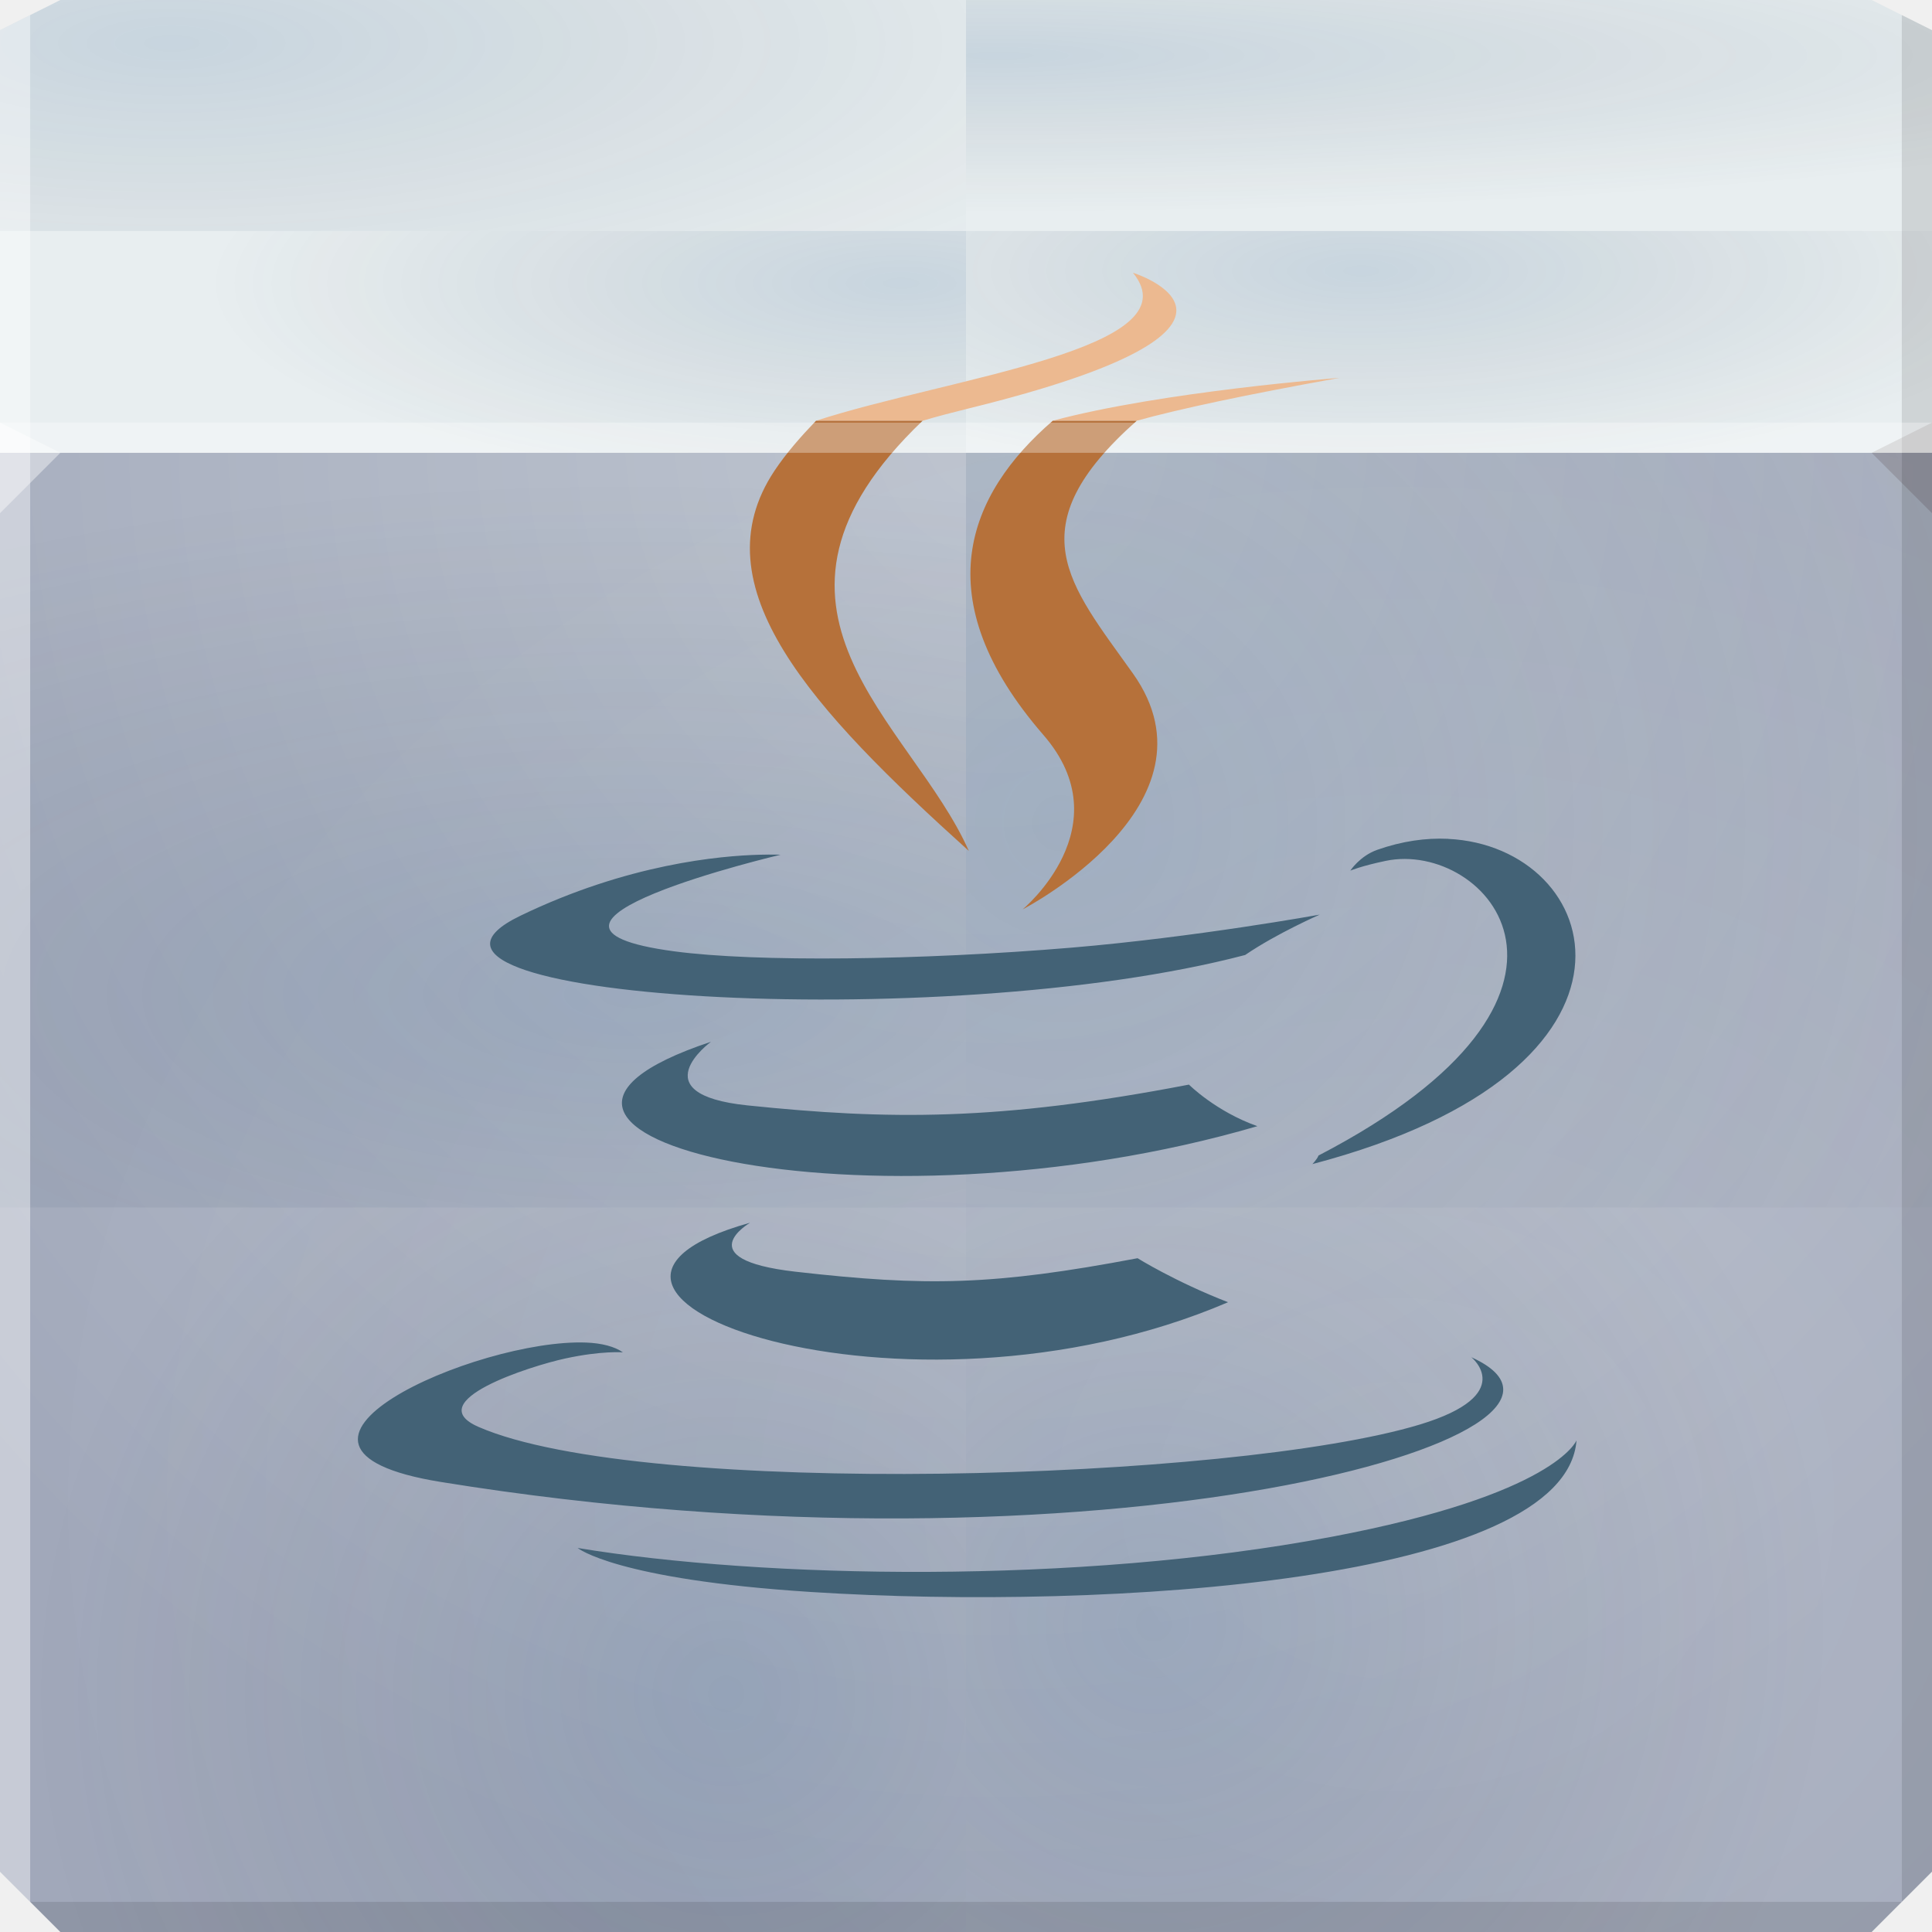
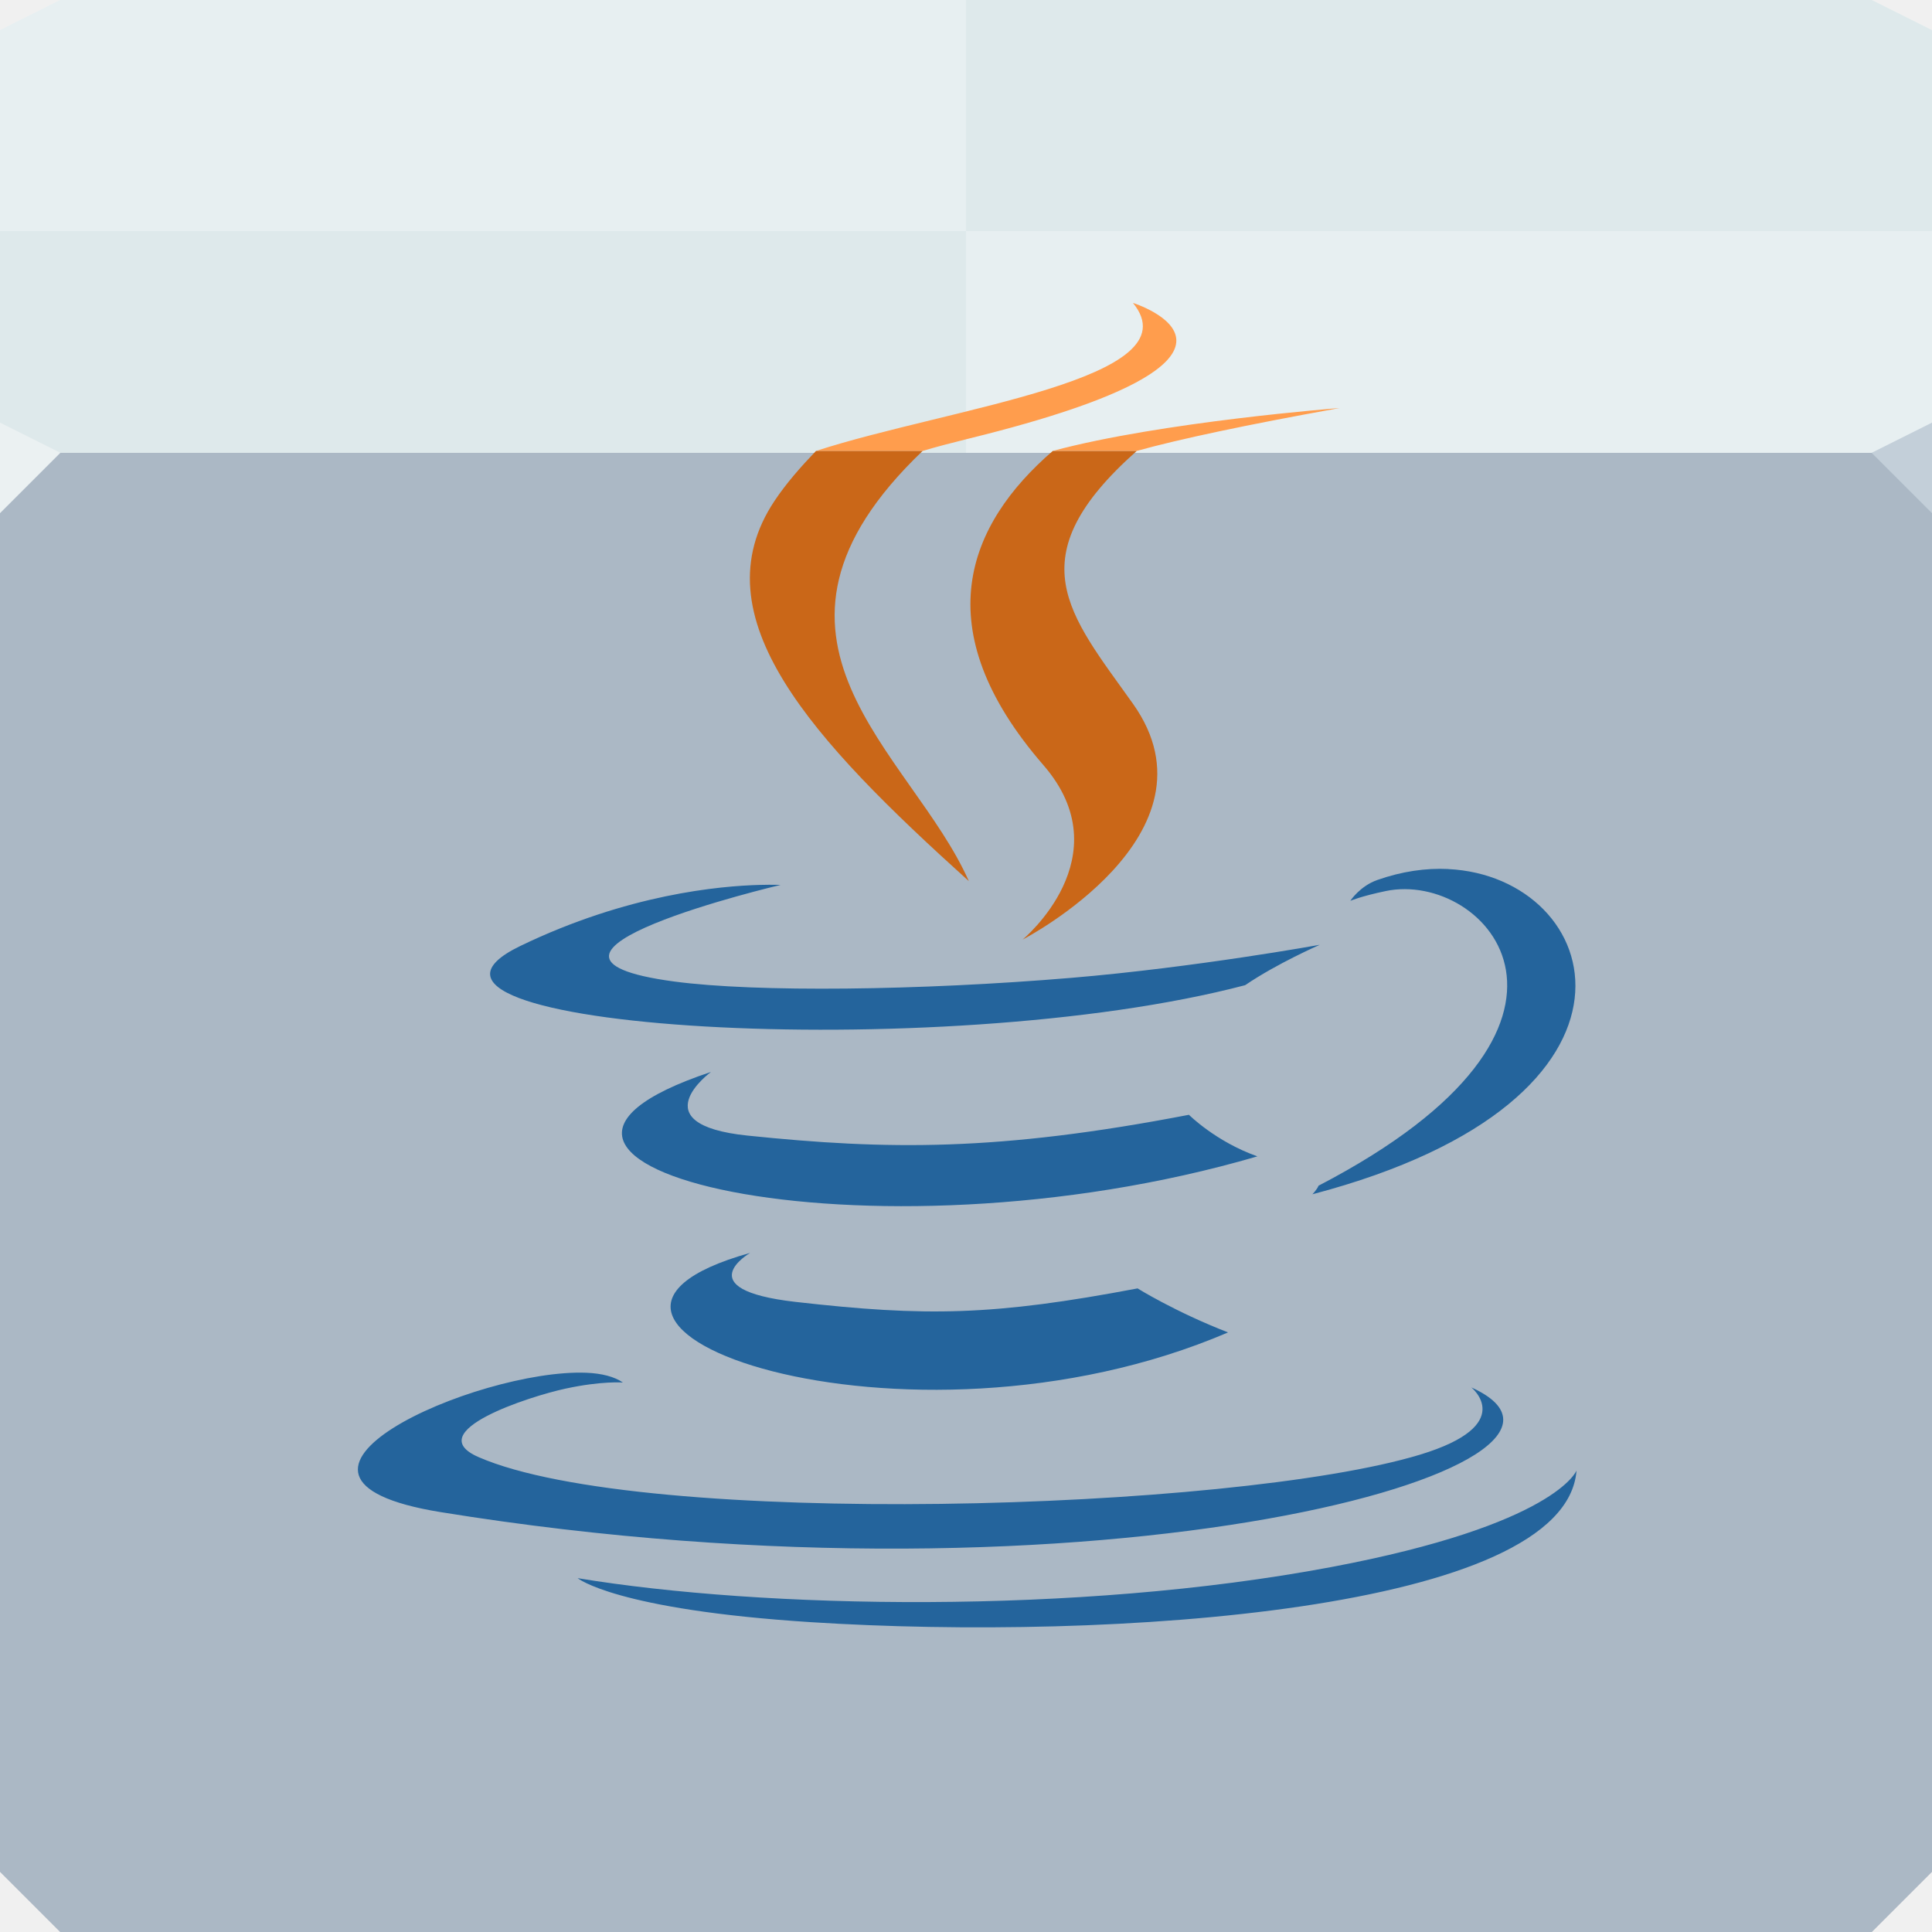
<svg xmlns="http://www.w3.org/2000/svg" xmlns:xlink="http://www.w3.org/1999/xlink" version="1.1" width="64" height="64" id="svg13094">
  <defs id="defs11">
    <linearGradient id="linearGradient3817">
-       <stop id="stop3819" style="stop-color:#11467b;stop-opacity:0.147;" offset="0" />
-       <stop id="stop3821" style="stop-color:#1c2834;stop-opacity:0;" offset="1" />
+       <stop id="stop3819" style="stop-color:#1864b0;stop-opacity:0.147;" offset="0" />
+       <stop id="stop3821" style="stop-color:#264360;stop-opacity:0;" offset="1" />
    </linearGradient>
    <radialGradient cx="29.998" cy="52.805" r="16" id="radialGradient3823" xlink:href="#linearGradient3817" gradientUnits="userSpaceOnUse" gradientTransform="matrix(1.9776652e-8,-0.440051,1.4375,-4.0708531e-6,-30.8125,22.17492)" />
    <radialGradient cx="46.16" cy="36.936" r="16" id="radialGradient3825" xlink:href="#linearGradient3817" gradientUnits="userSpaceOnUse" gradientTransform="matrix(2.096279e-8,-0.3263171,2.725932,-1.1477746e-5,-67.57524,16.90477)" />
    <radialGradient cx="47.14" cy="17.892" r="16" id="radialGradient3827" xlink:href="#linearGradient3817" gradientUnits="userSpaceOnUse" gradientTransform="matrix(2.1712014e-5,-0.6785352,2.216548,0,-33.97072,33.417)" />
    <radialGradient cx="29.065" cy="42.2" r="16" id="radialGradient3829" xlink:href="#linearGradient3817" gradientUnits="userSpaceOnUse" gradientTransform="matrix(1.9776659e-8,-0.440051,1.4375,-4.0708531e-6,-30.8125,22.17492)" />
    <radialGradient cx="23.236" cy="39.32" r="16" id="radialGradient3837" xlink:href="#linearGradient3817" gradientUnits="userSpaceOnUse" gradientTransform="matrix(-1.3019008e-5,-1.405239,-1.405239,0,93.47279,86.44508)" />
    <radialGradient cx="34.966" cy="40.567" r="16" id="radialGradient3841" xlink:href="#linearGradient3817" gradientUnits="userSpaceOnUse" gradientTransform="matrix(-2.096279e-8,-1.065969,-2.725932,-3.7493971e-5,131.5752,70.22225)" />
    <radialGradient cx="43.715" cy="28.352" r="16" id="radialGradient3845" xlink:href="#linearGradient3817" gradientUnits="userSpaceOnUse" gradientTransform="matrix(-2.1712014e-5,-2.216548,-2.216548,0,97.97072,124.1622)" />
    <radialGradient cx="21.792" cy="49.22" r="16" id="radialGradient3849" xlink:href="#linearGradient3817" gradientUnits="userSpaceOnUse" gradientTransform="matrix(-1.9776652e-8,-1.4375,-1.4375,-1.329812e-5,94.8125,87.43807)" />
    <radialGradient cx="59.899" cy="2.052" r="32" id="radialGradient3857" gradientUnits="userSpaceOnUse" gradientTransform="matrix(-2.298935e-8,1.210556,-1.425915,-2.7079188e-8,49.16273,-22.73778)">
      <stop id="stop3853" style="stop-color:#ffffff;stop-opacity:0.164;" offset="0" />
      <stop id="stop3855" style="stop-color:#ffffff;stop-opacity:0;" offset="1" />
    </radialGradient>
    <radialGradient xlink:href="#linearGradient3094" id="radialGradient3886" cx="30.74" cy="17.037" fx="30.74" fy="17.037" r="32" gradientTransform="matrix(6.8856667e-8,1.5625,-1.4375,6.3348129e-8,57.49125,-34.03091)" gradientUnits="userSpaceOnUse" />
    <linearGradient id="linearGradient3094">
      <stop offset="0" style="stop-color:#bdc4cf;stop-opacity:1;" id="stop3096" />
      <stop offset="1" style="stop-color:#a1a8ba;stop-opacity:1;" id="stop3104" />
    </linearGradient>
  </defs>
  <path d="M 0,1 2,0 62,0 64,1 64,16 0,16 z" id="path3029" style="fill:#e8eef0;fill-rule:nonzero;fill-opacity:1;color:#000000;stroke:none;stroke-width:1;marker:none;visibility:visible;display:inline;overflow:visible;enable-background:accumulate" />
  <path d="m 0,15 64,0 0,47 -2,2 -60,0 -2,-2 z" id="path3809" style="fill:url(#radialGradient3886);fill-rule:nonzero;fill-opacity:1;color:#000000;stroke:none;stroke-width:2.286;marker:none;visibility:visible;display:inline;overflow:visible;enable-background:accumulate" />
-   <path d="m 0,15 64,0 0,47 -2,2 -60,0 -2,-2 z" id="path3831" style="fill:url(#radialGradient3857);fill-rule:nonzero" />
-   <path d="m 0,62 2,2 30,0 0,-24 -32,0 z" id="path3847" style="fill:url(#radialGradient3849);fill-rule:nonzero" />
-   <path d="m 64,62 -2,2 -30,0 0,-24 32,0 z" id="path3835" style="fill:url(#radialGradient3837);fill-rule:nonzero" />
-   <path d="m 0,15 32,0 0,25 -32,0 z" id="path3839" style="fill:url(#radialGradient3841);fill-rule:nonzero" />
-   <path d="m 64,15 -32,0 0,25 32,0 z" id="path3843" style="fill:url(#radialGradient3845);fill-rule:nonzero" />
-   <path d="M 63,0.5 63,63 1,63 2,64 62,64 64,62 64,1 z" id="path3807" style="fill:#000000;fill-opacity:0.111;fill-rule:nonzero" />
-   <path d="m 64,15 -32,0 0,-7.347 32,0 z" id="path3813" style="fill:url(#radialGradient3823);fill-rule:nonzero" />
-   <path d="m 0,15 32,0 0,-7.347 -32,0 z" id="path3811" style="fill:url(#radialGradient3829);fill-rule:nonzero" />
-   <path d="m 64,1 -2,-1 -30,0 0,7.653 32,0 z" id="path3815" style="fill:url(#radialGradient3825);fill-rule:nonzero" />
-   <path d="m 0,1 2,-1 30,0 0,7.653 -32,0 z" id="path3960" style="fill:url(#radialGradient3827);fill-rule:nonzero" />
-   <path d="m 64,17 -2,-2 2,-1 z" id="path3028" style="fill:#1f0700;fill-opacity:0.138" />
-   <path d="M 1,63 1,0.5 0,1 0,62 z" id="path4299" style="fill:#ffffff;fill-opacity:0.41;fill-rule:nonzero" />
-   <path d="M 0,17 2,15 0,14 z" id="path3028-3" style="fill:#ffffff;fill-opacity:0.41" />
-   <path style="color:#000000;fill:#436276;fill-opacity:1;fill-rule:nonzero;stroke-width:1;stroke-linecap:butt;stroke-linejoin:miter;stroke-miterlimit:4;stroke-opacity:1;stroke-dasharray:none;stroke-dashoffset:0;marker:none;visibility:visible;display:inline;overflow:visible;enable-background:accumulate" d="m 47.971,27.787 c -0.739,-0.035 -1.529,0.076 -2.349,0.365 -0.576,0.204 -0.891,0.689 -0.891,0.689 0,0 0.362,-0.155 1.175,-0.324 3.314,-0.691 8.042,4.424 -2.228,9.761 -0.048,0.127 -0.203,0.284 -0.203,0.284 12.001,-3.155 9.665,-10.526 4.496,-10.773 z m -22.802,0.527 c -1.309,0.034 -4.375,0.302 -7.938,2.025 -5.618,2.718 13.915,3.953 24.017,1.296 1.05,-0.717 2.471,-1.337 2.471,-1.337 0,0 -4.105,0.746 -8.222,1.094 -5.038,0.422 -10.45,0.485 -13.163,0.122 -6.425,-0.858 3.524,-3.2 3.524,-3.2 0,0 -0.252,-0.011 -0.689,0 z m -1.62,6.197 c -9.271,3.077 5.149,6.583 18.104,2.795 -1.377,-0.486 -2.268,-1.377 -2.268,-1.377 -6.331,1.219 -9.987,1.167 -14.621,0.689 -3.583,-0.371 -1.215,-2.106 -1.215,-2.106 z m 1.296,5.994 c -8.416,2.352 5.121,7.225 15.836,2.633 -1.755,-0.682 -2.997,-1.458 -2.997,-1.458 -4.78,0.905 -7.003,0.94 -11.34,0.446 -3.58,-0.412 -1.499,-1.62 -1.499,-1.62 z m -5.427,3.969 c -3.617,-0.139 -11.829,3.481 -4.82,4.617 21.847,3.543 39.809,-1.575 34.142,-4.131 0,0 1.552,1.241 -1.701,2.228 -6.185,1.874 -25.753,2.446 -31.185,0.081 -1.953,-0.85 1.723,-2.021 2.876,-2.268 1.201,-0.261 1.904,-0.203 1.904,-0.203 -0.271,-0.191 -0.698,-0.304 -1.215,-0.324 z m 32.806,3.24 c 0,0 -0.683,1.795 -8.141,3.2 -8.413,1.583 -18.794,1.379 -24.948,0.365 1.47e-4,-1.47e-4 1.257,1.043 7.736,1.458 9.857,0.631 24.995,-0.358 25.353,-5.022 z" id="path3022" />
-   <path style="color:#000000;fill:#ecb990;fill-opacity:1;fill-rule:nonzero;stroke-width:1;stroke-linecap:butt;stroke-linejoin:miter;stroke-miterlimit:4;stroke-opacity:1;stroke-dasharray:none;stroke-dashoffset:0;marker:none;visibility:visible;display:inline;overflow:visible;enable-background:accumulate" d="m 37.531,9.035 c 2.058,2.523 -6.09,3.47 -10.5,4.903 l 3.531,0 c 0.446,-0.133 0.961,-0.268 1.531,-0.409 11.081,-2.723 5.438,-4.494 5.438,-4.494 z M 44.375,12.517 c 0,0 -5.898,0.452 -9.5,1.42 l 2.781,0 c 1.427,-0.394 3.58,-0.854 6.719,-1.42 z" id="path3990" />
-   <path style="color:#000000;fill:#b6713a;fill-opacity:1;fill-rule:nonzero;stroke-width:1;stroke-linecap:butt;stroke-linejoin:miter;stroke-miterlimit:4;stroke-opacity:1;stroke-dasharray:none;stroke-dashoffset:0;marker:none;visibility:visible;display:inline;overflow:visible;enable-background:accumulate" d="M 27.031 13.938 C 26.524 14.467 26.043 15.013 25.656 15.594 C 23.103 19.428 26.907 23.508 32.094 28.188 C 30.201 23.909 24.059 20.152 30.562 13.938 L 27.031 13.938 z M 34.875 13.938 C 32.054 16.373 30.632 19.815 34.562 24.344 C 37.203 27.383 33.875 30.125 33.875 30.125 C 33.875 30.125 40.61 26.646 37.531 22.312 C 35.412 19.334 33.656 17.486 37.656 13.938 L 34.875 13.938 z " id="path3990-1" />
-   <path d="m 0,14 64,0 0,1 -64,0 z" id="path3878" style="fill:#ffffff;fill-rule:nonzero;fill-opacity:0.314" />
+   <path d="m 0,15 64,0 0,47 -2,2 -60,0 -2,-2 z" id="path3831" style="fill:#abb8c5;fill-rule:nonzero;fill-opacity:1" />
+   <path d="m 64,15 -32,0 0,-7.347 32,0 z" id="path3813" style="fill:#e7eff1;fill-rule:nonzero;fill-opacity:1" />
+   <path d="m 0,15 32,0 0,-7.347 -32,0 z" id="path3811" style="fill:#dee9eb;fill-rule:nonzero;fill-opacity:1" />
+   <path d="m 64,1 -2,-1 -30,0 0,7.653 32,0 z" id="path3815" style="fill:#dee9eb;fill-rule:nonzero;fill-opacity:1" />
+   <path d="m 0,1 2,-1 30,0 0,7.653 -32,0 z" id="path3960" style="fill:#e7eff1;fill-rule:nonzero;fill-opacity:1" />
+   <path d="m 64,17 -2,-2 2,-1 z" id="path3028" style="fill:#c3cfd9;fill-opacity:1" />
+   <path d="M 0,17 2,15 0,14 z" id="path3028-3" style="fill:#ebf1f2;fill-opacity:1" />
+   <path style="color:#000000;fill:#24649c;fill-opacity:1;fill-rule:nonzero;stroke-width:1;stroke-linecap:butt;stroke-linejoin:miter;stroke-miterlimit:4;stroke-opacity:1;stroke-dasharray:none;stroke-dashoffset:0;marker:none;visibility:visible;display:inline;overflow:visible;enable-background:accumulate" d="m 47.971,28.787 c -0.739,-0.035 -1.529,0.076 -2.349,0.365 -0.576,0.204 -0.891,0.689 -0.891,0.689 0,0 0.362,-0.155 1.175,-0.324 3.314,-0.691 8.042,4.424 -2.228,9.761 -0.048,0.127 -0.203,0.284 -0.203,0.284 12.001,-3.155 9.665,-10.526 4.496,-10.773 z m -22.802,0.527 c -1.309,0.034 -4.375,0.302 -7.938,2.025 -5.618,2.718 13.915,3.953 24.017,1.296 1.05,-0.717 2.471,-1.337 2.471,-1.337 0,0 -4.105,0.746 -8.222,1.094 -5.038,0.422 -10.45,0.485 -13.163,0.122 -6.425,-0.858 3.524,-3.2 3.524,-3.2 0,0 -0.252,-0.011 -0.689,0 z m -1.62,6.197 c -9.271,3.077 5.149,6.583 18.104,2.795 -1.377,-0.486 -2.268,-1.377 -2.268,-1.377 -6.331,1.219 -9.987,1.167 -14.621,0.689 -3.583,-0.371 -1.215,-2.106 -1.215,-2.106 z m 1.296,5.994 c -8.416,2.352 5.121,7.225 15.836,2.633 -1.755,-0.682 -2.997,-1.458 -2.997,-1.458 -4.78,0.905 -7.003,0.94 -11.34,0.446 -3.58,-0.412 -1.499,-1.62 -1.499,-1.62 z m -5.427,3.969 c -3.617,-0.139 -11.829,3.481 -4.82,4.617 21.847,3.543 39.809,-1.575 34.142,-4.131 0,0 1.552,1.241 -1.701,2.228 -6.185,1.874 -25.753,2.446 -31.185,0.081 -1.953,-0.85 1.723,-2.021 2.876,-2.268 1.201,-0.261 1.904,-0.203 1.904,-0.203 -0.271,-0.191 -0.698,-0.304 -1.215,-0.324 z m 32.806,3.24 c 0,0 -0.683,1.795 -8.141,3.2 -8.413,1.583 -18.794,1.379 -24.948,0.365 1.47e-4,-1.47e-4 1.257,1.043 7.736,1.458 9.857,0.631 24.995,-0.358 25.353,-5.022 z" id="path3022" />
+   <path style="color:#000000;fill:#ff9d4d;fill-opacity:1;fill-rule:nonzero;stroke-width:1;stroke-linecap:butt;stroke-linejoin:miter;stroke-miterlimit:4;stroke-opacity:1;stroke-dasharray:none;stroke-dashoffset:0;marker:none;visibility:visible;display:inline;overflow:visible;enable-background:accumulate" d="m 37.531,10.035 c 2.058,2.523 -6.09,3.47 -10.5,4.903 l 3.531,0 c 0.446,-0.133 0.961,-0.268 1.531,-0.409 11.081,-2.723 5.438,-4.494 5.438,-4.494 z m 6.844,3.482 c 0,0 -5.898,0.452 -9.5,1.42 l 2.781,0 c 1.427,-0.394 3.58,-0.854 6.719,-1.42 z" id="path3990" />
+   <path style="color:#000000;fill:#ca6718;fill-opacity:1;fill-rule:nonzero;stroke-width:1;stroke-linecap:butt;stroke-linejoin:miter;stroke-miterlimit:4;stroke-opacity:1;stroke-dasharray:none;stroke-dashoffset:0;marker:none;visibility:visible;display:inline;overflow:visible;enable-background:accumulate" d="m 27.031,14.938 c -0.507,0.529 -0.989,1.076 -1.375,1.656 -2.554,3.834 1.251,7.914 6.438,12.594 -1.893,-4.278 -8.035,-8.035 -1.531,-14.25 l -3.531,0 z m 7.844,0 c -2.821,2.435 -4.243,5.877 -0.312,10.406 2.64,3.04 -0.688,5.781 -0.688,5.781 0,0 6.735,-3.479 3.656,-7.812 -2.119,-2.979 -3.875,-4.827 0.125,-8.375 l -2.781,0 z" id="path3990-1" />
</svg>
